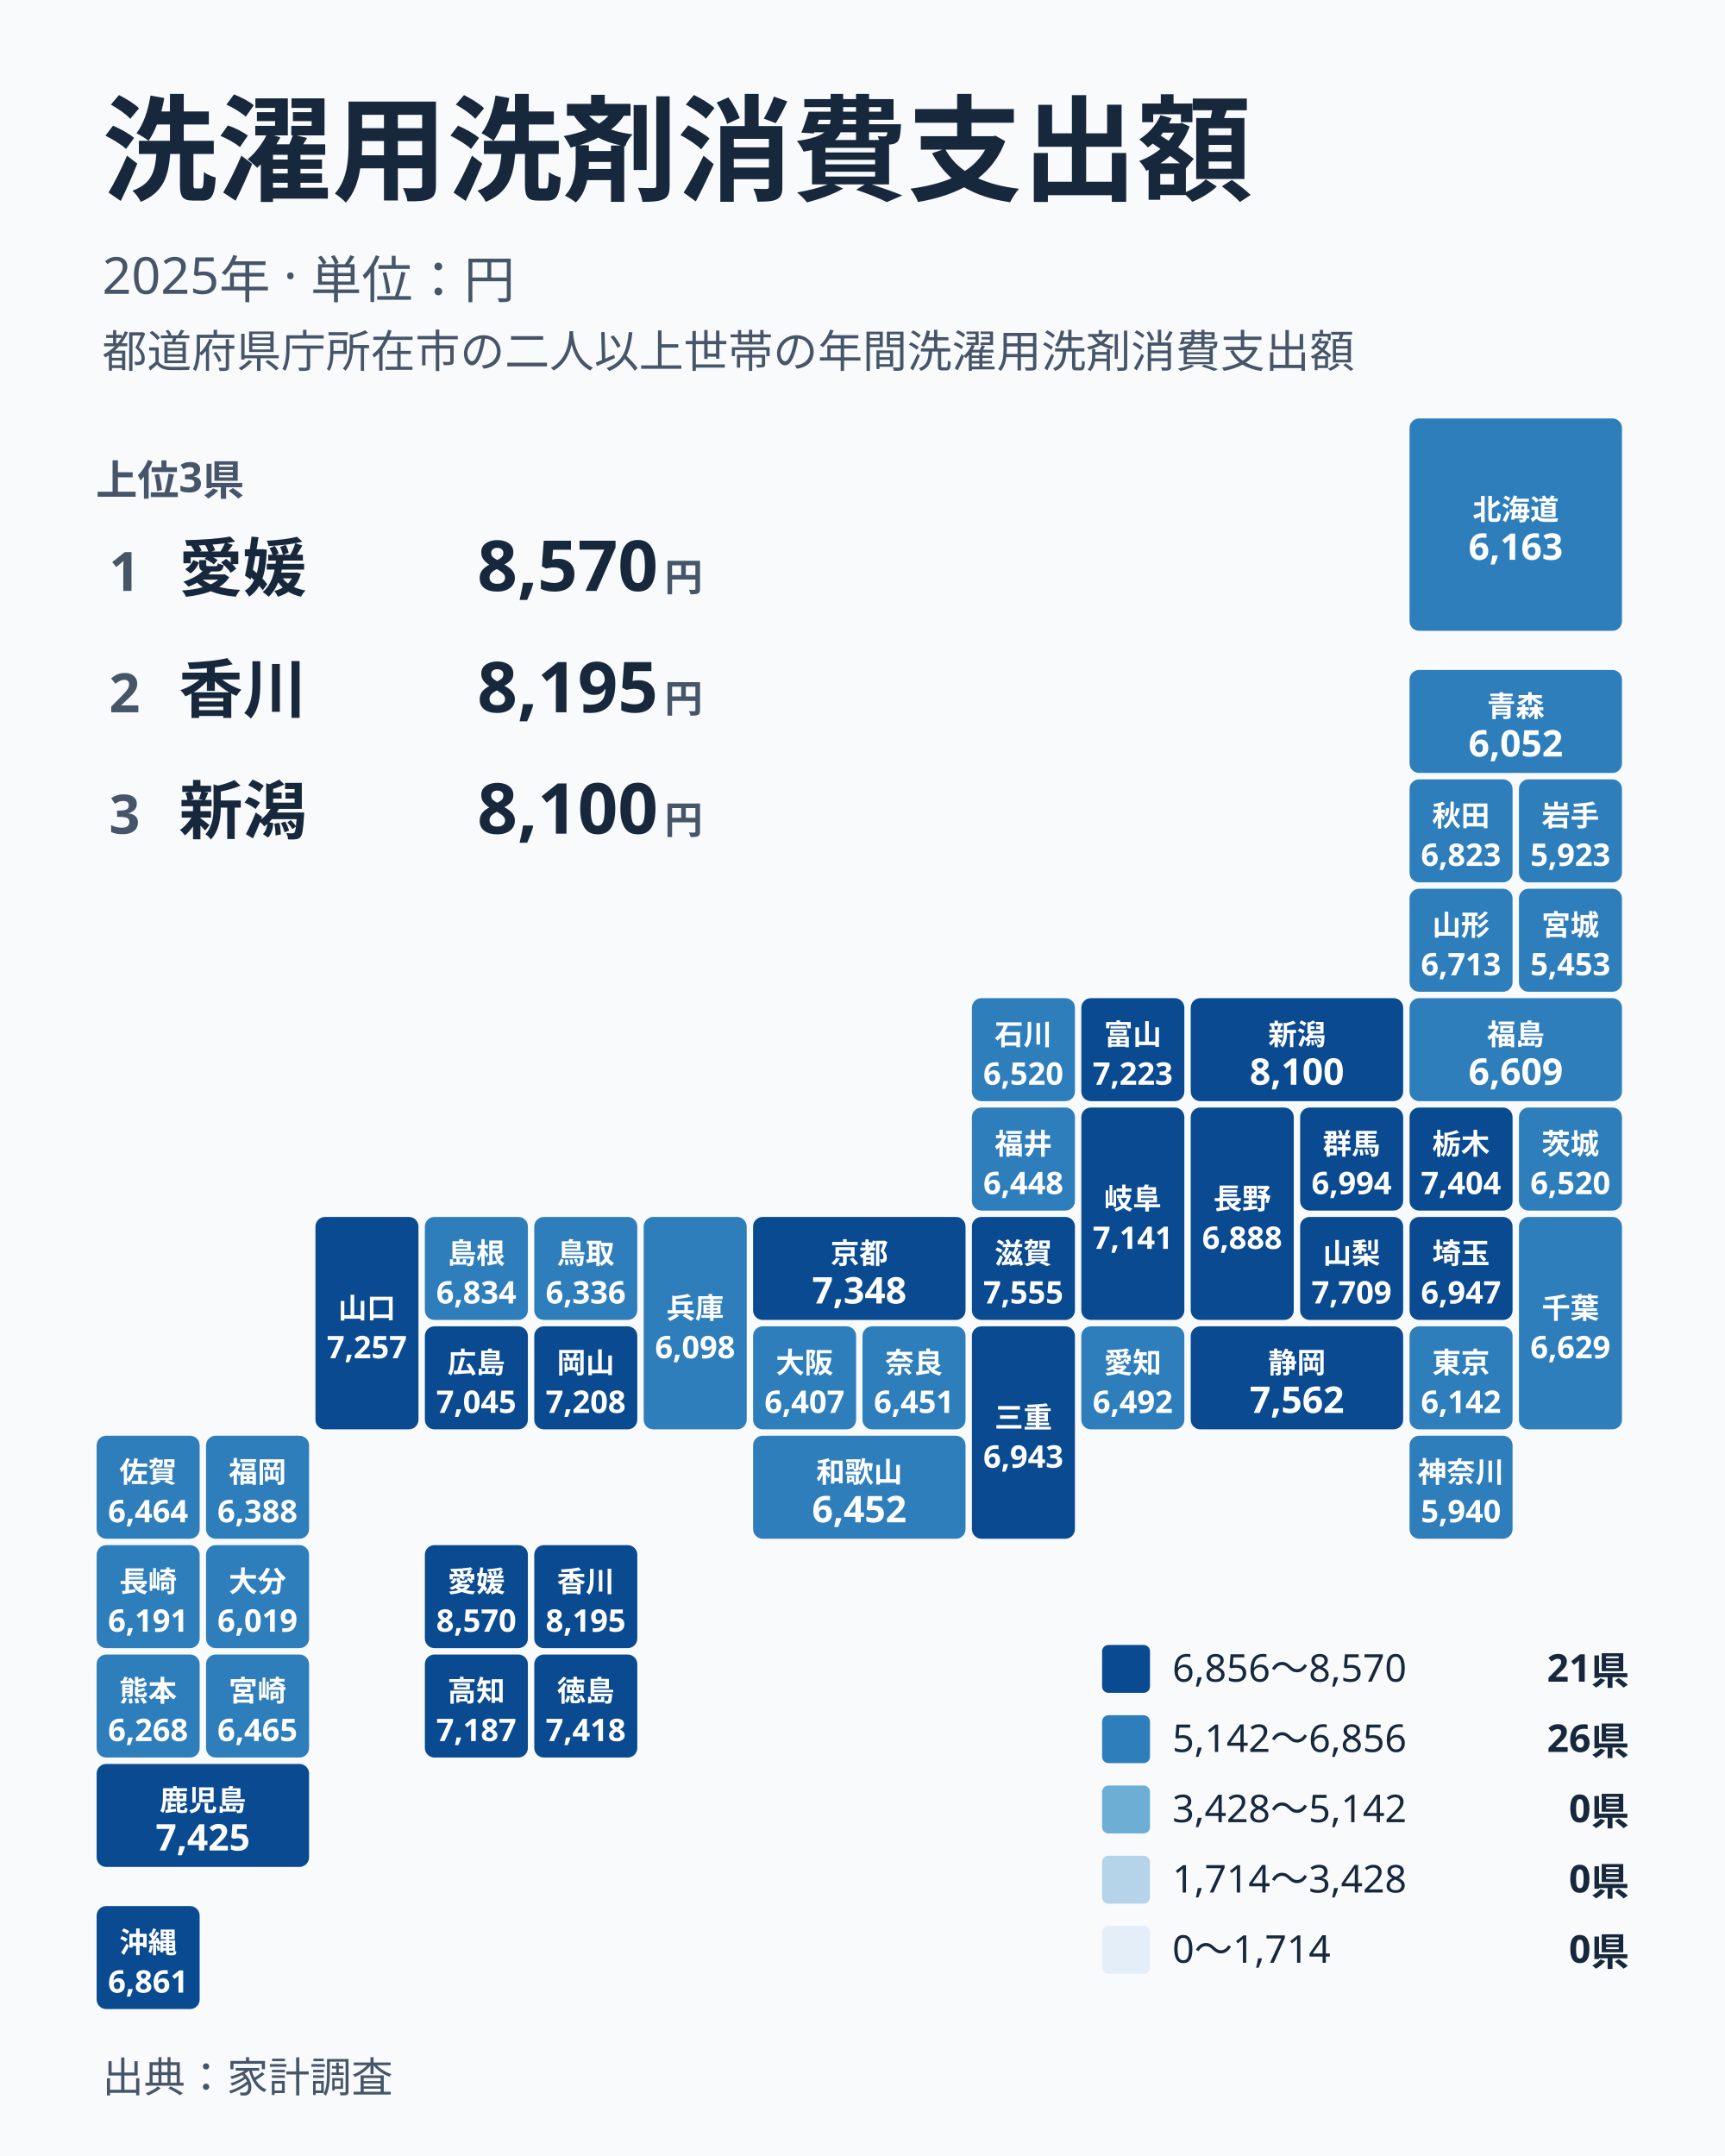
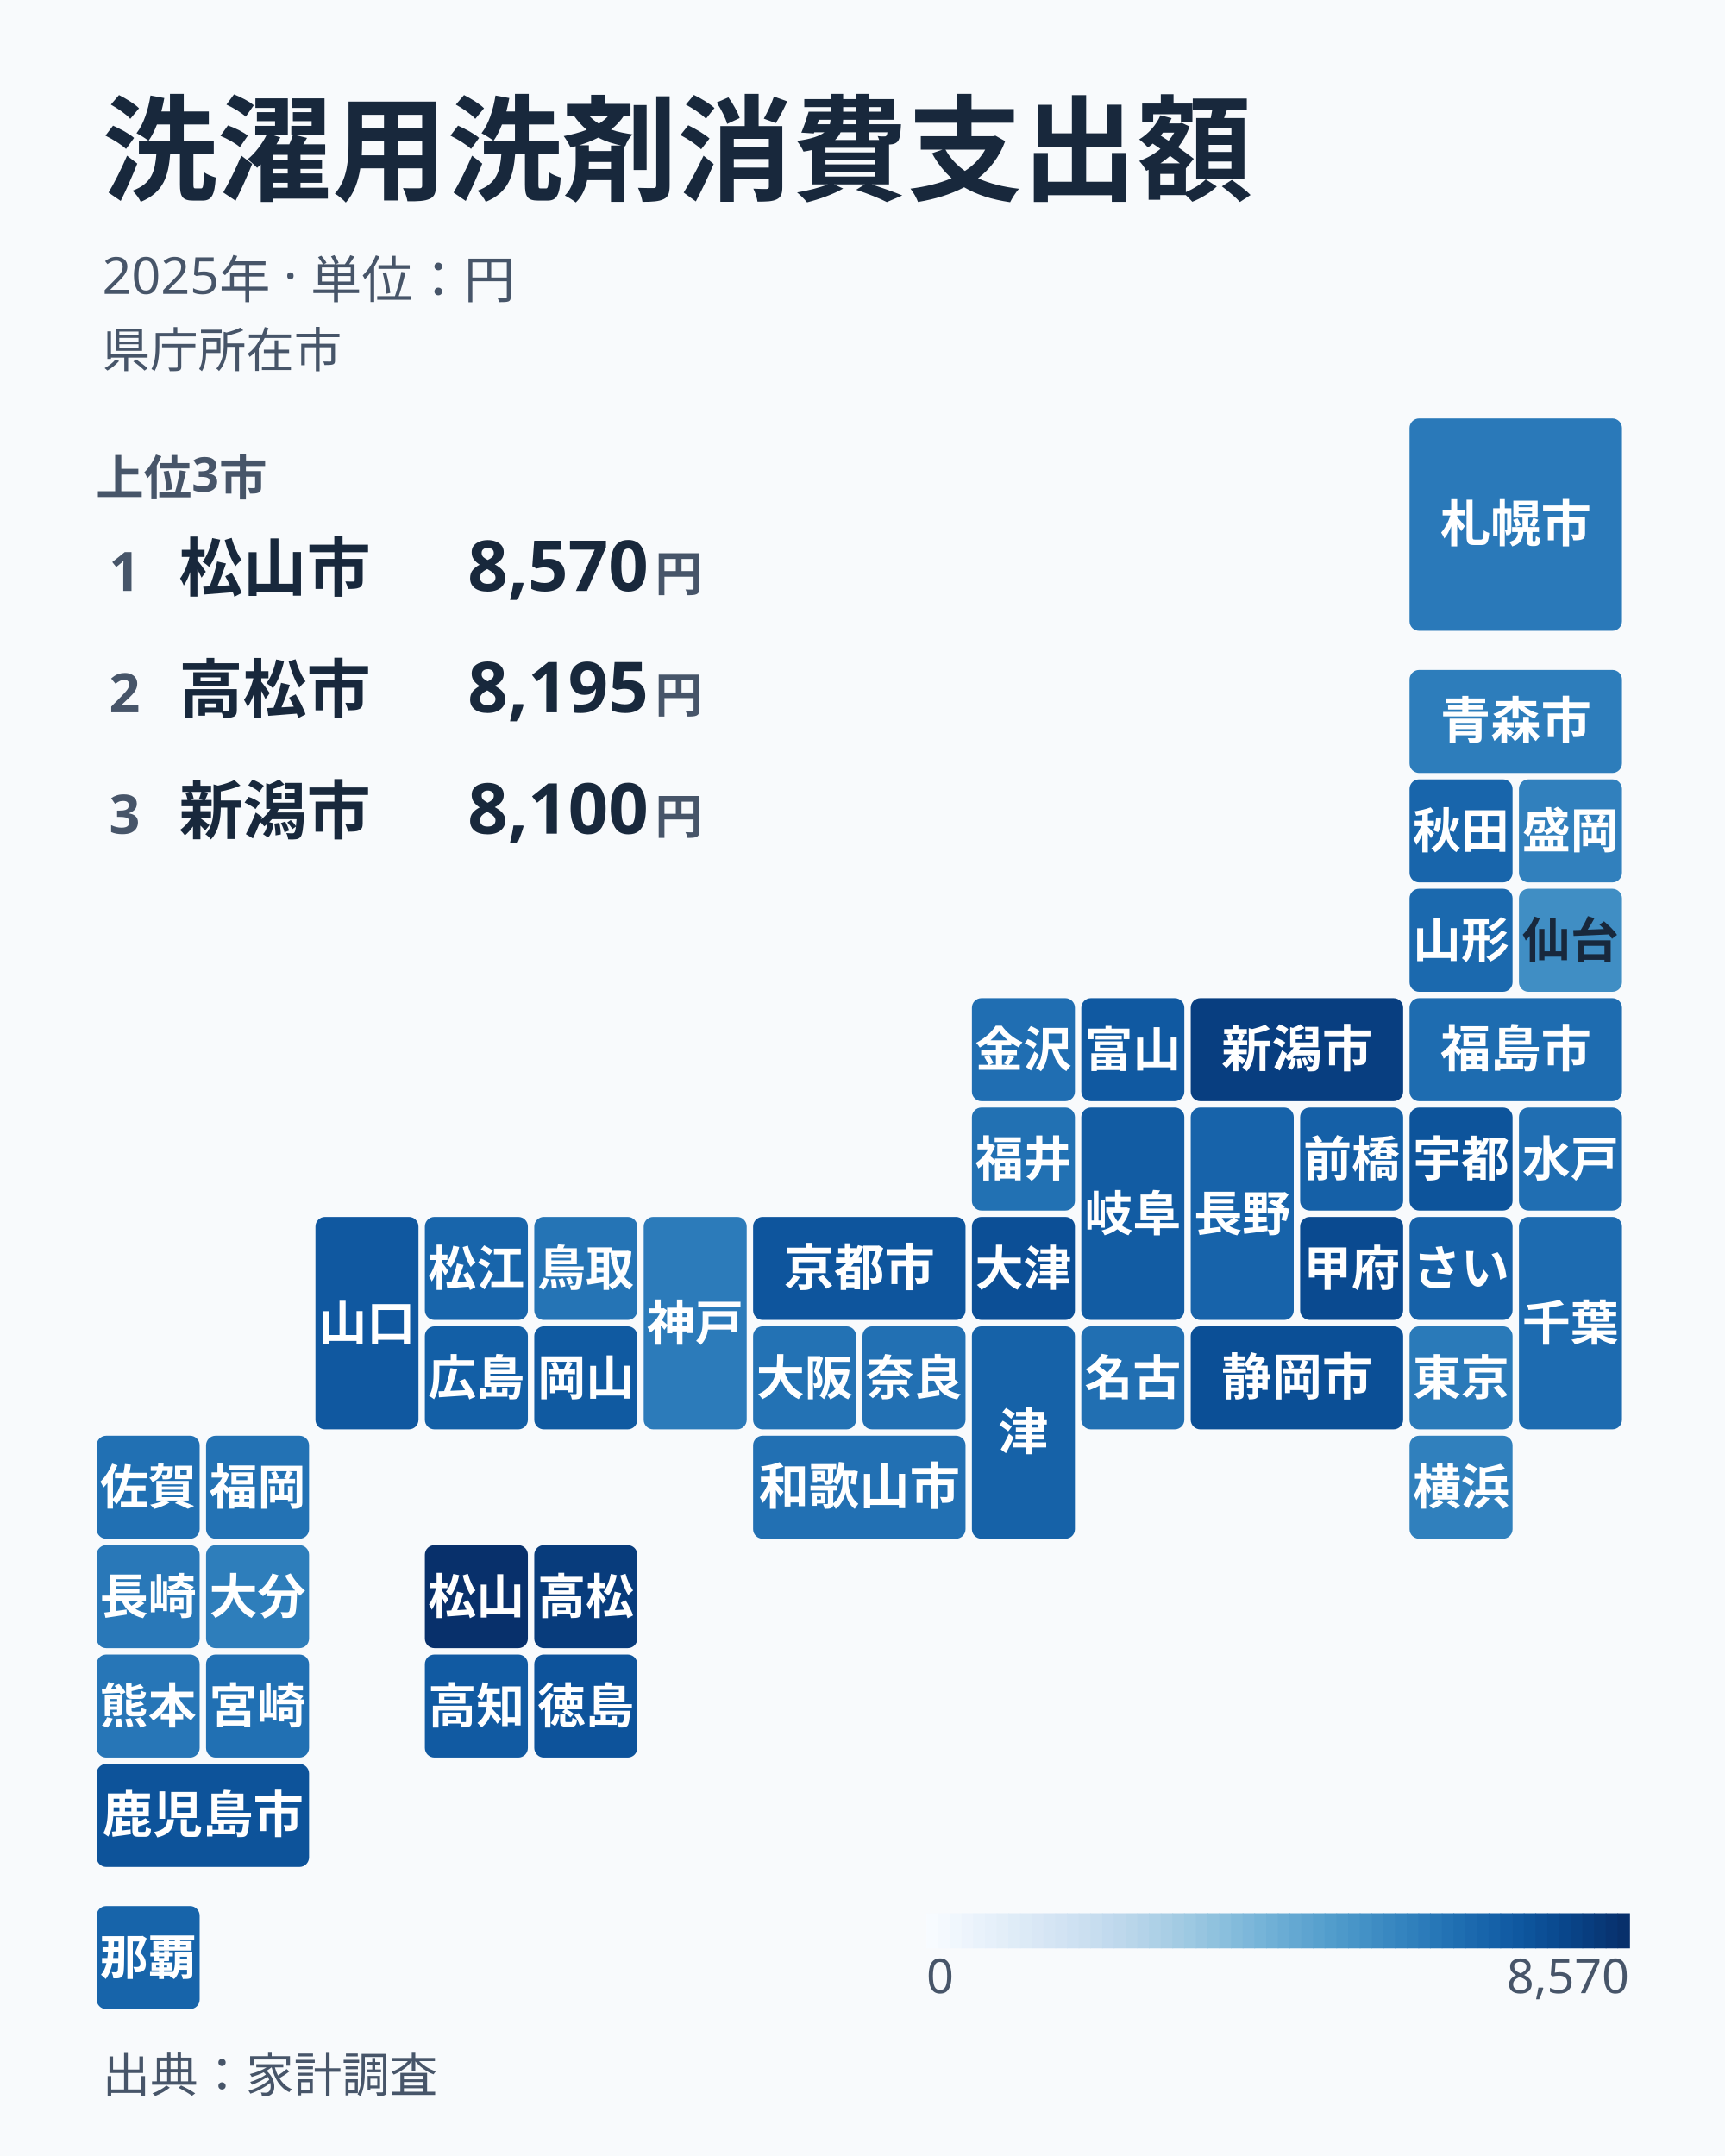
<svg xmlns="http://www.w3.org/2000/svg" width="1080" height="1350" viewBox="0 0 1080 1350" data-image-template="tile-map" data-theme="light">
  <rect width="1080" height="1350" fill="#F8FAFC" />
  <g font-family="'Noto Sans JP','Hiragino Kaku Gothic ProN','Yu Gothic',Meiryo,sans-serif">
    <text x="64.0" y="120.0" font-size="72.0" font-weight="700" fill="#18283C">洗濯用洗剤消費支出額</text>
    <text x="64.0" y="184.0" font-size="32.0" font-weight="400" fill="#475569">2025年 · 単位：円</text>
-     <text x="64.0" y="230.0" font-size="28.0" font-weight="400" fill="#475569">都道府県庁所在市の二人以上世帯の年間洗濯用洗剤消費支出額</text>
-     <text x="60.0" y="310.0" font-size="26.0" font-weight="700" fill="#475569">上位3県</text>
+     <text x="64.0" y="230.0" font-size="30.0" font-weight="400" fill="#475569">県庁所在市</text>
+     <text x="60.0" y="310.0" font-size="30.0" font-weight="700" fill="#475569">上位3市</text>
    <g data-top="1">
      <text x="78.0" y="370.0" font-size="34.0" font-weight="700" fill="#475569" text-anchor="middle">1</text>
-       <text x="112.0" y="370.0" font-size="40.0" font-weight="700" fill="#18283C">愛媛</text>
-       <text x="412.0" y="370.0" font-size="44.0" font-weight="800" fill="#18283C" text-anchor="end">8,570</text>
-       <text x="440.0" y="370.0" font-size="24.0" font-weight="700" fill="#475569" text-anchor="end">円</text>
+       <text x="112.0" y="370.0" font-size="40.0" font-weight="700" fill="#18283C">松山市</text>
+       <text x="406.0" y="370.0" font-size="44.0" font-weight="800" fill="#18283C" text-anchor="end">8,570</text>
+       <text x="440.0" y="370.0" font-size="30.0" font-weight="700" fill="#475569" text-anchor="end">円</text>
    </g>
    <g data-top="2">
      <text x="78.0" y="446.0" font-size="34.0" font-weight="700" fill="#475569" text-anchor="middle">2</text>
-       <text x="112.0" y="446.0" font-size="40.0" font-weight="700" fill="#18283C">香川</text>
-       <text x="412.0" y="446.0" font-size="44.0" font-weight="800" fill="#18283C" text-anchor="end">8,195</text>
-       <text x="440.0" y="446.0" font-size="24.0" font-weight="700" fill="#475569" text-anchor="end">円</text>
+       <text x="112.0" y="446.0" font-size="40.0" font-weight="700" fill="#18283C">高松市</text>
+       <text x="406.0" y="446.0" font-size="44.0" font-weight="800" fill="#18283C" text-anchor="end">8,195</text>
+       <text x="440.0" y="446.0" font-size="30.0" font-weight="700" fill="#475569" text-anchor="end">円</text>
    </g>
    <g data-top="3">
      <text x="78.0" y="522.0" font-size="34.0" font-weight="700" fill="#475569" text-anchor="middle">3</text>
-       <text x="112.0" y="522.0" font-size="40.0" font-weight="700" fill="#18283C">新潟</text>
-       <text x="412.0" y="522.0" font-size="44.0" font-weight="800" fill="#18283C" text-anchor="end">8,100</text>
-       <text x="440.0" y="522.0" font-size="24.0" font-weight="700" fill="#475569" text-anchor="end">円</text>
+       <text x="112.0" y="522.0" font-size="40.0" font-weight="700" fill="#18283C">新潟市</text>
+       <text x="406.0" y="522.0" font-size="44.0" font-weight="800" fill="#18283C" text-anchor="end">8,100</text>
+       <text x="440.0" y="522.0" font-size="30.0" font-weight="700" fill="#475569" text-anchor="end">円</text>
    </g>
    <g transform="translate(60,262)">
      <g transform="translate(822.5,0.0)" data-area="01000" data-value="6163">
-         <rect width="133.0" height="133.0" rx="6" fill="rgb(47, 126, 188)" />
-         <text x="66.5" y="63.5" font-size="18.0" font-weight="700" fill="#FFFFFF" text-anchor="middle">北海道</text>
-         <text x="66.5" y="88.5" font-size="23.0" font-weight="800" fill="#FFFFFF" text-anchor="middle">6,163</text>
+         <rect width="133.0" height="133.0" rx="6" fill="rgb(42, 121, 185)" />
+         <text x="66.5" y="77.3" font-size="31.5" font-weight="700" fill="#FFFFFF" text-anchor="middle">札幌市</text>
      </g>
      <g transform="translate(822.5,157.5)" data-area="02000" data-value="6052">
-         <rect width="133.0" height="64.5" rx="6" fill="rgb(47, 126, 188)" />
-         <text x="66.5" y="29.2" font-size="18.0" font-weight="700" fill="#FFFFFF" text-anchor="middle">青森</text>
-         <text x="66.5" y="54.2" font-size="23.0" font-weight="800" fill="#FFFFFF" text-anchor="middle">6,052</text>
+         <rect width="133.0" height="64.5" rx="6" fill="rgb(45, 125, 187)" />
+         <text x="66.5" y="43.0" font-size="31.5" font-weight="700" fill="#FFFFFF" text-anchor="middle">青森市</text>
      </g>
      <g transform="translate(891.0,226.0)" data-area="03000" data-value="5923">
-         <rect width="64.5" height="64.5" rx="6" fill="rgb(47, 126, 188)" />
-         <text x="32.2" y="29.2" font-size="18.0" font-weight="700" fill="#FFFFFF" text-anchor="middle">岩手</text>
-         <text x="32.2" y="54.2" font-size="19.5" font-weight="800" fill="#FFFFFF" text-anchor="middle">5,923</text>
+         <rect width="64.5" height="64.5" rx="6" fill="rgb(49, 128, 189)" />
+         <text x="32.2" y="43.0" font-size="30.2" font-weight="700" fill="#FFFFFF" text-anchor="middle">盛岡</text>
      </g>
      <g transform="translate(822.5,226.0)" data-area="05000" data-value="6823">
-         <rect width="64.5" height="64.5" rx="6" fill="rgb(47, 126, 188)" />
-         <text x="32.2" y="29.2" font-size="18.0" font-weight="700" fill="#FFFFFF" text-anchor="middle">秋田</text>
-         <text x="32.2" y="54.2" font-size="19.5" font-weight="800" fill="#FFFFFF" text-anchor="middle">6,823</text>
+         <rect width="64.5" height="64.5" rx="6" fill="rgb(24, 101, 171)" />
+         <text x="32.2" y="43.0" font-size="30.2" font-weight="700" fill="#FFFFFF" text-anchor="middle">秋田</text>
      </g>
      <g transform="translate(891.0,294.5)" data-area="04000" data-value="5453">
-         <rect width="64.5" height="64.5" rx="6" fill="rgb(47, 126, 188)" />
-         <text x="32.2" y="29.2" font-size="18.0" font-weight="700" fill="#FFFFFF" text-anchor="middle">宮城</text>
-         <text x="32.2" y="54.2" font-size="19.5" font-weight="800" fill="#FFFFFF" text-anchor="middle">5,453</text>
+         <rect width="64.5" height="64.5" rx="6" fill="rgb(64, 142, 196)" />
+         <text x="32.2" y="43.0" font-size="30.2" font-weight="700" fill="#18283C" text-anchor="middle">仙台</text>
      </g>
      <g transform="translate(822.5,294.5)" data-area="06000" data-value="6713">
-         <rect width="64.5" height="64.5" rx="6" fill="rgb(47, 126, 188)" />
-         <text x="32.2" y="29.2" font-size="18.0" font-weight="700" fill="#FFFFFF" text-anchor="middle">山形</text>
-         <text x="32.2" y="54.2" font-size="19.5" font-weight="800" fill="#FFFFFF" text-anchor="middle">6,713</text>
+         <rect width="64.5" height="64.5" rx="6" fill="rgb(27, 105, 174)" />
+         <text x="32.2" y="43.0" font-size="30.2" font-weight="700" fill="#FFFFFF" text-anchor="middle">山形</text>
      </g>
      <g transform="translate(822.5,363.0)" data-area="07000" data-value="6609">
-         <rect width="133.0" height="64.5" rx="6" fill="rgb(47, 126, 188)" />
-         <text x="66.5" y="29.2" font-size="18.0" font-weight="700" fill="#FFFFFF" text-anchor="middle">福島</text>
-         <text x="66.5" y="54.2" font-size="23.0" font-weight="800" fill="#FFFFFF" text-anchor="middle">6,609</text>
+         <rect width="133.0" height="64.5" rx="6" fill="rgb(30, 108, 176)" />
+         <text x="66.5" y="43.0" font-size="31.5" font-weight="700" fill="#FFFFFF" text-anchor="middle">福島市</text>
      </g>
      <g transform="translate(685.5,363.0)" data-area="15000" data-value="8100">
-         <rect width="133.0" height="64.5" rx="6" fill="rgb(10, 74, 144)" />
-         <text x="66.5" y="29.2" font-size="18.0" font-weight="700" fill="#FFFFFF" text-anchor="middle">新潟</text>
-         <text x="66.5" y="54.2" font-size="23.0" font-weight="800" fill="#FFFFFF" text-anchor="middle">8,100</text>
+         <rect width="133.0" height="64.5" rx="6" fill="rgb(8, 62, 128)" />
+         <text x="66.5" y="43.0" font-size="31.5" font-weight="700" fill="#FFFFFF" text-anchor="middle">新潟市</text>
      </g>
      <g transform="translate(617.0,363.0)" data-area="16000" data-value="7223">
-         <rect width="64.5" height="64.5" rx="6" fill="rgb(10, 74, 144)" />
-         <text x="32.2" y="29.2" font-size="18.0" font-weight="700" fill="#FFFFFF" text-anchor="middle">富山</text>
-         <text x="32.2" y="54.2" font-size="19.5" font-weight="800" fill="#FFFFFF" text-anchor="middle">7,223</text>
+         <rect width="64.5" height="64.5" rx="6" fill="rgb(16, 89, 161)" />
+         <text x="32.2" y="43.0" font-size="30.2" font-weight="700" fill="#FFFFFF" text-anchor="middle">富山</text>
      </g>
      <g transform="translate(548.5,363.0)" data-area="17000" data-value="6520">
-         <rect width="64.5" height="64.5" rx="6" fill="rgb(47, 126, 188)" />
-         <text x="32.2" y="29.2" font-size="18.0" font-weight="700" fill="#FFFFFF" text-anchor="middle">石川</text>
-         <text x="32.2" y="54.2" font-size="19.5" font-weight="800" fill="#FFFFFF" text-anchor="middle">6,520</text>
+         <rect width="64.5" height="64.5" rx="6" fill="rgb(32, 110, 178)" />
+         <text x="32.2" y="43.0" font-size="30.2" font-weight="700" fill="#FFFFFF" text-anchor="middle">金沢</text>
      </g>
      <g transform="translate(548.5,431.5)" data-area="18000" data-value="6448">
-         <rect width="64.5" height="64.5" rx="6" fill="rgb(47, 126, 188)" />
-         <text x="32.2" y="29.2" font-size="18.0" font-weight="700" fill="#FFFFFF" text-anchor="middle">福井</text>
-         <text x="32.2" y="54.2" font-size="19.5" font-weight="800" fill="#FFFFFF" text-anchor="middle">6,448</text>
+         <rect width="64.5" height="64.5" rx="6" fill="rgb(34, 113, 179)" />
+         <text x="32.2" y="43.0" font-size="30.2" font-weight="700" fill="#FFFFFF" text-anchor="middle">福井</text>
      </g>
      <g transform="translate(617.0,431.5)" data-area="21000" data-value="7141">
-         <rect width="64.5" height="133.0" rx="6" fill="rgb(10, 74, 144)" />
-         <text x="32.2" y="63.5" font-size="18.0" font-weight="700" fill="#FFFFFF" text-anchor="middle">岐阜</text>
-         <text x="32.2" y="88.5" font-size="19.5" font-weight="800" fill="#FFFFFF" text-anchor="middle">7,141</text>
+         <rect width="64.5" height="133.0" rx="6" fill="rgb(18, 92, 163)" />
+         <text x="32.2" y="77.3" font-size="30.2" font-weight="700" fill="#FFFFFF" text-anchor="middle">岐阜</text>
      </g>
      <g transform="translate(685.5,431.5)" data-area="20000" data-value="6888">
-         <rect width="64.5" height="133.0" rx="6" fill="rgb(10, 74, 144)" />
-         <text x="32.2" y="63.5" font-size="18.0" font-weight="700" fill="#FFFFFF" text-anchor="middle">長野</text>
-         <text x="32.2" y="88.5" font-size="19.5" font-weight="800" fill="#FFFFFF" text-anchor="middle">6,888</text>
+         <rect width="64.5" height="133.0" rx="6" fill="rgb(23, 99, 170)" />
+         <text x="32.2" y="77.3" font-size="30.2" font-weight="700" fill="#FFFFFF" text-anchor="middle">長野</text>
      </g>
      <g transform="translate(754.0,431.5)" data-area="10000" data-value="6994">
-         <rect width="64.5" height="64.5" rx="6" fill="rgb(10, 74, 144)" />
-         <text x="32.2" y="29.2" font-size="18.0" font-weight="700" fill="#FFFFFF" text-anchor="middle">群馬</text>
-         <text x="32.2" y="54.2" font-size="19.5" font-weight="800" fill="#FFFFFF" text-anchor="middle">6,994</text>
+         <rect width="64.5" height="64.5" rx="6" fill="rgb(21, 96, 167)" />
+         <text x="32.2" y="43.0" font-size="30.2" font-weight="700" fill="#FFFFFF" text-anchor="middle">前橋</text>
      </g>
      <g transform="translate(822.5,431.5)" data-area="09000" data-value="7404">
-         <rect width="64.5" height="64.5" rx="6" fill="rgb(10, 74, 144)" />
-         <text x="32.2" y="29.2" font-size="18.0" font-weight="700" fill="#FFFFFF" text-anchor="middle">栃木</text>
-         <text x="32.2" y="54.2" font-size="19.5" font-weight="800" fill="#FFFFFF" text-anchor="middle">7,404</text>
+         <rect width="64.5" height="64.5" rx="6" fill="rgb(13, 84, 155)" />
+         <text x="32.2" y="43.0" font-size="30.2" font-weight="700" fill="#FFFFFF" text-anchor="middle">宇都</text>
      </g>
      <g transform="translate(891.0,431.5)" data-area="08000" data-value="6520">
-         <rect width="64.5" height="64.5" rx="6" fill="rgb(47, 126, 188)" />
-         <text x="32.2" y="29.2" font-size="18.0" font-weight="700" fill="#FFFFFF" text-anchor="middle">茨城</text>
-         <text x="32.2" y="54.2" font-size="19.5" font-weight="800" fill="#FFFFFF" text-anchor="middle">6,520</text>
+         <rect width="64.5" height="64.5" rx="6" fill="rgb(32, 110, 178)" />
+         <text x="32.2" y="43.0" font-size="30.2" font-weight="700" fill="#FFFFFF" text-anchor="middle">水戸</text>
      </g>
      <g transform="translate(754.0,500.0)" data-area="19000" data-value="7709">
        <rect width="64.5" height="64.5" rx="6" fill="rgb(10, 74, 144)" />
-         <text x="32.2" y="29.2" font-size="18.0" font-weight="700" fill="#FFFFFF" text-anchor="middle">山梨</text>
-         <text x="32.2" y="54.2" font-size="19.5" font-weight="800" fill="#FFFFFF" text-anchor="middle">7,709</text>
+         <text x="32.2" y="43.0" font-size="30.2" font-weight="700" fill="#FFFFFF" text-anchor="middle">甲府</text>
      </g>
      <g transform="translate(822.5,500.0)" data-area="11000" data-value="6947">
-         <rect width="64.5" height="64.5" rx="6" fill="rgb(10, 74, 144)" />
-         <text x="32.2" y="29.2" font-size="18.0" font-weight="700" fill="#FFFFFF" text-anchor="middle">埼玉</text>
-         <text x="32.2" y="54.2" font-size="19.5" font-weight="800" fill="#FFFFFF" text-anchor="middle">6,947</text>
+         <rect width="64.5" height="64.5" rx="6" fill="rgb(22, 97, 168)" />
+         <text x="32.2" y="43.0" font-size="30.2" font-weight="700" fill="#FFFFFF" text-anchor="middle">さい</text>
      </g>
      <g transform="translate(891.0,500.0)" data-area="12000" data-value="6629">
-         <rect width="64.5" height="133.0" rx="6" fill="rgb(47, 126, 188)" />
-         <text x="32.2" y="63.5" font-size="18.0" font-weight="700" fill="#FFFFFF" text-anchor="middle">千葉</text>
-         <text x="32.2" y="88.5" font-size="19.5" font-weight="800" fill="#FFFFFF" text-anchor="middle">6,629</text>
+         <rect width="64.5" height="133.0" rx="6" fill="rgb(29, 107, 176)" />
+         <text x="32.2" y="77.3" font-size="30.2" font-weight="700" fill="#FFFFFF" text-anchor="middle">千葉</text>
      </g>
      <g transform="translate(822.5,568.5)" data-area="13000" data-value="6142">
-         <rect width="64.5" height="64.5" rx="6" fill="rgb(47, 126, 188)" />
-         <text x="32.2" y="29.2" font-size="18.0" font-weight="700" fill="#FFFFFF" text-anchor="middle">東京</text>
-         <text x="32.2" y="54.2" font-size="19.5" font-weight="800" fill="#FFFFFF" text-anchor="middle">6,142</text>
+         <rect width="64.5" height="64.5" rx="6" fill="rgb(42, 122, 185)" />
+         <text x="32.2" y="43.0" font-size="30.2" font-weight="700" fill="#FFFFFF" text-anchor="middle">東京</text>
      </g>
      <g transform="translate(822.5,637.0)" data-area="14000" data-value="5940">
-         <rect width="64.5" height="64.5" rx="6" fill="rgb(47, 126, 188)" />
-         <text x="32.2" y="29.2" font-size="18.0" font-weight="700" fill="#FFFFFF" text-anchor="middle">神奈川</text>
-         <text x="32.2" y="54.2" font-size="19.5" font-weight="800" fill="#FFFFFF" text-anchor="middle">5,940</text>
+         <rect width="64.5" height="64.5" rx="6" fill="rgb(48, 128, 189)" />
+         <text x="32.2" y="43.0" font-size="30.2" font-weight="700" fill="#FFFFFF" text-anchor="middle">横浜</text>
      </g>
      <g transform="translate(685.5,568.5)" data-area="22000" data-value="7562">
-         <rect width="133.0" height="64.5" rx="6" fill="rgb(10, 74, 144)" />
-         <text x="66.5" y="29.2" font-size="18.0" font-weight="700" fill="#FFFFFF" text-anchor="middle">静岡</text>
-         <text x="66.5" y="54.2" font-size="23.0" font-weight="800" fill="#FFFFFF" text-anchor="middle">7,562</text>
+         <rect width="133.0" height="64.5" rx="6" fill="rgb(11, 79, 150)" />
+         <text x="66.5" y="43.0" font-size="31.5" font-weight="700" fill="#FFFFFF" text-anchor="middle">静岡市</text>
      </g>
      <g transform="translate(617.0,568.5)" data-area="23000" data-value="6492">
-         <rect width="64.5" height="64.5" rx="6" fill="rgb(47, 126, 188)" />
-         <text x="32.2" y="29.2" font-size="18.0" font-weight="700" fill="#FFFFFF" text-anchor="middle">愛知</text>
-         <text x="32.2" y="54.2" font-size="19.5" font-weight="800" fill="#FFFFFF" text-anchor="middle">6,492</text>
+         <rect width="64.5" height="64.5" rx="6" fill="rgb(33, 111, 178)" />
+         <text x="32.2" y="43.0" font-size="30.2" font-weight="700" fill="#FFFFFF" text-anchor="middle">名古</text>
      </g>
      <g transform="translate(548.5,500.0)" data-area="25000" data-value="7555">
-         <rect width="64.5" height="64.5" rx="6" fill="rgb(10, 74, 144)" />
-         <text x="32.2" y="29.2" font-size="18.0" font-weight="700" fill="#FFFFFF" text-anchor="middle">滋賀</text>
-         <text x="32.2" y="54.2" font-size="19.5" font-weight="800" fill="#FFFFFF" text-anchor="middle">7,555</text>
+         <rect width="64.5" height="64.5" rx="6" fill="rgb(12, 79, 150)" />
+         <text x="32.2" y="43.0" font-size="30.2" font-weight="700" fill="#FFFFFF" text-anchor="middle">大津</text>
      </g>
      <g transform="translate(548.5,568.5)" data-area="24000" data-value="6943">
-         <rect width="64.5" height="133.0" rx="6" fill="rgb(10, 74, 144)" />
-         <text x="32.2" y="63.5" font-size="18.0" font-weight="700" fill="#FFFFFF" text-anchor="middle">三重</text>
-         <text x="32.2" y="88.5" font-size="19.5" font-weight="800" fill="#FFFFFF" text-anchor="middle">6,943</text>
+         <rect width="64.5" height="133.0" rx="6" fill="rgb(22, 98, 168)" />
+         <text x="32.2" y="77.3" font-size="31.5" font-weight="700" fill="#FFFFFF" text-anchor="middle">津</text>
      </g>
      <g transform="translate(411.5,500.0)" data-area="26000" data-value="7348">
-         <rect width="133.0" height="64.5" rx="6" fill="rgb(10, 74, 144)" />
-         <text x="66.5" y="29.2" font-size="18.0" font-weight="700" fill="#FFFFFF" text-anchor="middle">京都</text>
-         <text x="66.5" y="54.2" font-size="23.0" font-weight="800" fill="#FFFFFF" text-anchor="middle">7,348</text>
+         <rect width="133.0" height="64.5" rx="6" fill="rgb(14, 85, 157)" />
+         <text x="66.5" y="43.0" font-size="31.5" font-weight="700" fill="#FFFFFF" text-anchor="middle">京都市</text>
      </g>
      <g transform="translate(343.0,500.0)" data-area="28000" data-value="6098">
-         <rect width="64.5" height="133.0" rx="6" fill="rgb(47, 126, 188)" />
-         <text x="32.2" y="63.5" font-size="18.0" font-weight="700" fill="#FFFFFF" text-anchor="middle">兵庫</text>
-         <text x="32.2" y="88.5" font-size="19.5" font-weight="800" fill="#FFFFFF" text-anchor="middle">6,098</text>
+         <rect width="64.5" height="133.0" rx="6" fill="rgb(44, 123, 186)" />
+         <text x="32.2" y="77.3" font-size="30.2" font-weight="700" fill="#FFFFFF" text-anchor="middle">神戸</text>
      </g>
      <g transform="translate(411.5,568.5)" data-area="27000" data-value="6407">
-         <rect width="64.5" height="64.5" rx="6" fill="rgb(47, 126, 188)" />
-         <text x="32.2" y="29.2" font-size="18.0" font-weight="700" fill="#FFFFFF" text-anchor="middle">大阪</text>
-         <text x="32.2" y="54.2" font-size="19.5" font-weight="800" fill="#FFFFFF" text-anchor="middle">6,407</text>
+         <rect width="64.5" height="64.5" rx="6" fill="rgb(35, 114, 180)" />
+         <text x="32.2" y="43.0" font-size="30.2" font-weight="700" fill="#FFFFFF" text-anchor="middle">大阪</text>
      </g>
      <g transform="translate(480.0,568.5)" data-area="29000" data-value="6451">
-         <rect width="64.5" height="64.5" rx="6" fill="rgb(47, 126, 188)" />
-         <text x="32.2" y="29.2" font-size="18.0" font-weight="700" fill="#FFFFFF" text-anchor="middle">奈良</text>
-         <text x="32.2" y="54.2" font-size="19.5" font-weight="800" fill="#FFFFFF" text-anchor="middle">6,451</text>
+         <rect width="64.5" height="64.5" rx="6" fill="rgb(34, 112, 179)" />
+         <text x="32.2" y="43.0" font-size="30.2" font-weight="700" fill="#FFFFFF" text-anchor="middle">奈良</text>
      </g>
      <g transform="translate(411.5,637.0)" data-area="30000" data-value="6452">
-         <rect width="133.0" height="64.5" rx="6" fill="rgb(47, 126, 188)" />
-         <text x="66.5" y="29.2" font-size="18.0" font-weight="700" fill="#FFFFFF" text-anchor="middle">和歌山</text>
-         <text x="66.5" y="54.2" font-size="23.0" font-weight="800" fill="#FFFFFF" text-anchor="middle">6,452</text>
+         <rect width="133.0" height="64.5" rx="6" fill="rgb(34, 112, 179)" />
+         <text x="66.5" y="43.0" font-size="31.5" font-weight="700" fill="#FFFFFF" text-anchor="middle">和歌山市</text>
      </g>
      <g transform="translate(274.5,500.0)" data-area="31000" data-value="6336">
-         <rect width="64.5" height="64.5" rx="6" fill="rgb(47, 126, 188)" />
-         <text x="32.2" y="29.2" font-size="18.0" font-weight="700" fill="#FFFFFF" text-anchor="middle">鳥取</text>
-         <text x="32.2" y="54.2" font-size="19.5" font-weight="800" fill="#FFFFFF" text-anchor="middle">6,336</text>
+         <rect width="64.5" height="64.5" rx="6" fill="rgb(37, 116, 181)" />
+         <text x="32.2" y="43.0" font-size="30.2" font-weight="700" fill="#FFFFFF" text-anchor="middle">鳥取</text>
      </g>
      <g transform="translate(274.5,568.5)" data-area="33000" data-value="7208">
-         <rect width="64.5" height="64.5" rx="6" fill="rgb(10, 74, 144)" />
-         <text x="32.2" y="29.2" font-size="18.0" font-weight="700" fill="#FFFFFF" text-anchor="middle">岡山</text>
-         <text x="32.2" y="54.2" font-size="19.5" font-weight="800" fill="#FFFFFF" text-anchor="middle">7,208</text>
+         <rect width="64.5" height="64.5" rx="6" fill="rgb(16, 90, 161)" />
+         <text x="32.2" y="43.0" font-size="30.2" font-weight="700" fill="#FFFFFF" text-anchor="middle">岡山</text>
      </g>
      <g transform="translate(206.0,500.0)" data-area="32000" data-value="6834">
-         <rect width="64.5" height="64.5" rx="6" fill="rgb(47, 126, 188)" />
-         <text x="32.2" y="29.2" font-size="18.0" font-weight="700" fill="#FFFFFF" text-anchor="middle">島根</text>
-         <text x="32.2" y="54.2" font-size="19.5" font-weight="800" fill="#FFFFFF" text-anchor="middle">6,834</text>
+         <rect width="64.5" height="64.5" rx="6" fill="rgb(24, 101, 171)" />
+         <text x="32.2" y="43.0" font-size="30.2" font-weight="700" fill="#FFFFFF" text-anchor="middle">松江</text>
      </g>
      <g transform="translate(206.0,568.5)" data-area="34000" data-value="7045">
-         <rect width="64.5" height="64.5" rx="6" fill="rgb(10, 74, 144)" />
-         <text x="32.2" y="29.2" font-size="18.0" font-weight="700" fill="#FFFFFF" text-anchor="middle">広島</text>
-         <text x="32.2" y="54.2" font-size="19.5" font-weight="800" fill="#FFFFFF" text-anchor="middle">7,045</text>
+         <rect width="64.5" height="64.5" rx="6" fill="rgb(19, 95, 166)" />
+         <text x="32.2" y="43.0" font-size="30.2" font-weight="700" fill="#FFFFFF" text-anchor="middle">広島</text>
      </g>
      <g transform="translate(137.5,500.0)" data-area="35000" data-value="7257">
-         <rect width="64.5" height="133.0" rx="6" fill="rgb(10, 74, 144)" />
-         <text x="32.2" y="63.5" font-size="18.0" font-weight="700" fill="#FFFFFF" text-anchor="middle">山口</text>
-         <text x="32.2" y="88.5" font-size="19.5" font-weight="800" fill="#FFFFFF" text-anchor="middle">7,257</text>
+         <rect width="64.5" height="133.0" rx="6" fill="rgb(16, 88, 160)" />
+         <text x="32.2" y="77.3" font-size="30.2" font-weight="700" fill="#FFFFFF" text-anchor="middle">山口</text>
      </g>
      <g transform="translate(206.0,705.5)" data-area="38000" data-value="8570">
-         <rect width="64.5" height="64.5" rx="6" fill="rgb(10, 74, 144)" />
-         <text x="32.2" y="29.2" font-size="18.0" font-weight="700" fill="#FFFFFF" text-anchor="middle">愛媛</text>
-         <text x="32.2" y="54.2" font-size="19.5" font-weight="800" fill="#FFFFFF" text-anchor="middle">8,570</text>
+         <rect width="64.5" height="64.5" rx="6" fill="rgb(8, 48, 107)" />
+         <text x="32.2" y="43.0" font-size="30.2" font-weight="700" fill="#FFFFFF" text-anchor="middle">松山</text>
      </g>
      <g transform="translate(274.5,705.5)" data-area="37000" data-value="8195">
-         <rect width="64.5" height="64.5" rx="6" fill="rgb(10, 74, 144)" />
-         <text x="32.2" y="29.2" font-size="18.0" font-weight="700" fill="#FFFFFF" text-anchor="middle">香川</text>
-         <text x="32.2" y="54.2" font-size="19.5" font-weight="800" fill="#FFFFFF" text-anchor="middle">8,195</text>
+         <rect width="64.5" height="64.5" rx="6" fill="rgb(8, 60, 124)" />
+         <text x="32.2" y="43.0" font-size="30.2" font-weight="700" fill="#FFFFFF" text-anchor="middle">高松</text>
      </g>
      <g transform="translate(206.0,774.0)" data-area="39000" data-value="7187">
-         <rect width="64.5" height="64.5" rx="6" fill="rgb(10, 74, 144)" />
-         <text x="32.2" y="29.2" font-size="18.0" font-weight="700" fill="#FFFFFF" text-anchor="middle">高知</text>
-         <text x="32.2" y="54.2" font-size="19.5" font-weight="800" fill="#FFFFFF" text-anchor="middle">7,187</text>
+         <rect width="64.5" height="64.5" rx="6" fill="rgb(17, 90, 162)" />
+         <text x="32.2" y="43.0" font-size="30.2" font-weight="700" fill="#FFFFFF" text-anchor="middle">高知</text>
      </g>
      <g transform="translate(274.5,774.0)" data-area="36000" data-value="7418">
-         <rect width="64.5" height="64.5" rx="6" fill="rgb(10, 74, 144)" />
-         <text x="32.2" y="29.2" font-size="18.0" font-weight="700" fill="#FFFFFF" text-anchor="middle">徳島</text>
-         <text x="32.2" y="54.2" font-size="19.5" font-weight="800" fill="#FFFFFF" text-anchor="middle">7,418</text>
+         <rect width="64.5" height="64.5" rx="6" fill="rgb(13, 83, 155)" />
+         <text x="32.2" y="43.0" font-size="30.2" font-weight="700" fill="#FFFFFF" text-anchor="middle">徳島</text>
      </g>
      <g transform="translate(69.0,637.0)" data-area="40000" data-value="6388">
-         <rect width="64.5" height="64.5" rx="6" fill="rgb(47, 126, 188)" />
-         <text x="32.2" y="29.2" font-size="18.0" font-weight="700" fill="#FFFFFF" text-anchor="middle">福岡</text>
-         <text x="32.2" y="54.2" font-size="19.5" font-weight="800" fill="#FFFFFF" text-anchor="middle">6,388</text>
+         <rect width="64.5" height="64.5" rx="6" fill="rgb(35, 114, 180)" />
+         <text x="32.2" y="43.0" font-size="30.2" font-weight="700" fill="#FFFFFF" text-anchor="middle">福岡</text>
      </g>
      <g transform="translate(0.5,637.0)" data-area="41000" data-value="6464">
-         <rect width="64.5" height="64.5" rx="6" fill="rgb(47, 126, 188)" />
-         <text x="32.2" y="29.2" font-size="18.0" font-weight="700" fill="#FFFFFF" text-anchor="middle">佐賀</text>
-         <text x="32.2" y="54.2" font-size="19.5" font-weight="800" fill="#FFFFFF" text-anchor="middle">6,464</text>
+         <rect width="64.5" height="64.5" rx="6" fill="rgb(33, 112, 179)" />
+         <text x="32.2" y="43.0" font-size="30.2" font-weight="700" fill="#FFFFFF" text-anchor="middle">佐賀</text>
      </g>
      <g transform="translate(69.0,705.5)" data-area="44000" data-value="6019">
-         <rect width="64.5" height="64.5" rx="6" fill="rgb(47, 126, 188)" />
-         <text x="32.2" y="29.2" font-size="18.0" font-weight="700" fill="#FFFFFF" text-anchor="middle">大分</text>
-         <text x="32.2" y="54.2" font-size="19.5" font-weight="800" fill="#FFFFFF" text-anchor="middle">6,019</text>
+         <rect width="64.5" height="64.5" rx="6" fill="rgb(46, 126, 187)" />
+         <text x="32.2" y="43.0" font-size="30.2" font-weight="700" fill="#FFFFFF" text-anchor="middle">大分</text>
      </g>
      <g transform="translate(0.5,705.5)" data-area="42000" data-value="6191">
-         <rect width="64.5" height="64.5" rx="6" fill="rgb(47, 126, 188)" />
-         <text x="32.2" y="29.2" font-size="18.0" font-weight="700" fill="#FFFFFF" text-anchor="middle">長崎</text>
-         <text x="32.2" y="54.2" font-size="19.5" font-weight="800" fill="#FFFFFF" text-anchor="middle">6,191</text>
+         <rect width="64.5" height="64.5" rx="6" fill="rgb(41, 120, 184)" />
+         <text x="32.2" y="43.0" font-size="30.2" font-weight="700" fill="#FFFFFF" text-anchor="middle">長崎</text>
      </g>
      <g transform="translate(69.0,774.0)" data-area="45000" data-value="6465">
-         <rect width="64.5" height="64.5" rx="6" fill="rgb(47, 126, 188)" />
-         <text x="32.2" y="29.2" font-size="18.0" font-weight="700" fill="#FFFFFF" text-anchor="middle">宮崎</text>
-         <text x="32.2" y="54.2" font-size="19.5" font-weight="800" fill="#FFFFFF" text-anchor="middle">6,465</text>
+         <rect width="64.5" height="64.5" rx="6" fill="rgb(33, 112, 179)" />
+         <text x="32.2" y="43.0" font-size="30.2" font-weight="700" fill="#FFFFFF" text-anchor="middle">宮崎</text>
      </g>
      <g transform="translate(0.5,774.0)" data-area="43000" data-value="6268">
-         <rect width="64.5" height="64.5" rx="6" fill="rgb(47, 126, 188)" />
-         <text x="32.2" y="29.2" font-size="18.0" font-weight="700" fill="#FFFFFF" text-anchor="middle">熊本</text>
-         <text x="32.2" y="54.2" font-size="19.5" font-weight="800" fill="#FFFFFF" text-anchor="middle">6,268</text>
+         <rect width="64.5" height="64.5" rx="6" fill="rgb(39, 118, 183)" />
+         <text x="32.2" y="43.0" font-size="30.2" font-weight="700" fill="#FFFFFF" text-anchor="middle">熊本</text>
      </g>
      <g transform="translate(0.5,842.5)" data-area="46000" data-value="7425">
-         <rect width="133.0" height="64.5" rx="6" fill="rgb(10, 74, 144)" />
-         <text x="66.5" y="29.2" font-size="18.0" font-weight="700" fill="#FFFFFF" text-anchor="middle">鹿児島</text>
-         <text x="66.5" y="54.2" font-size="23.0" font-weight="800" fill="#FFFFFF" text-anchor="middle">7,425</text>
+         <rect width="133.0" height="64.5" rx="6" fill="rgb(13, 83, 154)" />
+         <text x="66.5" y="43.0" font-size="31.5" font-weight="700" fill="#FFFFFF" text-anchor="middle">鹿児島市</text>
      </g>
      <g transform="translate(0.5,931.5)" data-area="47000" data-value="6861">
-         <rect width="64.5" height="64.5" rx="6" fill="rgb(10, 74, 144)" />
-         <text x="32.2" y="29.2" font-size="18.0" font-weight="700" fill="#FFFFFF" text-anchor="middle">沖縄</text>
-         <text x="32.2" y="54.2" font-size="19.5" font-weight="800" fill="#FFFFFF" text-anchor="middle">6,861</text>
-       </g>
-     </g>
-     <g data-legend-row="0">
-       <rect x="690" y="1030" width="30" height="30" rx="4" fill="rgb(10, 74, 144)" />
-       <text x="734.0" y="1053.0" font-size="24.0" font-weight="400" fill="#18283C">6,856〜8,570</text>
-       <text x="1020.0" y="1053.0" font-size="24.0" font-weight="700" fill="#18283C" text-anchor="end">21県</text>
-     </g>
-     <g data-legend-row="1">
-       <rect x="690" y="1074" width="30" height="30" rx="4" fill="rgb(47, 126, 188)" />
-       <text x="734.0" y="1097.0" font-size="24.0" font-weight="400" fill="#18283C">5,142〜6,856</text>
-       <text x="1020.0" y="1097.0" font-size="24.0" font-weight="700" fill="#18283C" text-anchor="end">26県</text>
-     </g>
-     <g data-legend-row="2">
-       <rect x="690" y="1118" width="30" height="30" rx="4" fill="rgb(109, 174, 213)" />
-       <text x="734.0" y="1141.0" font-size="24.0" font-weight="400" fill="#18283C">3,428〜5,142</text>
-       <text x="1020.0" y="1141.0" font-size="24.0" font-weight="700" fill="#18283C" text-anchor="end">0県</text>
-     </g>
-     <g data-legend-row="3">
-       <rect x="690" y="1162" width="30" height="30" rx="4" fill="rgb(181, 212, 233)" />
-       <text x="734.0" y="1185.0" font-size="24.0" font-weight="400" fill="#18283C">1,714〜3,428</text>
-       <text x="1020.0" y="1185.0" font-size="24.0" font-weight="700" fill="#18283C" text-anchor="end">0県</text>
-     </g>
-     <g data-legend-row="4">
-       <rect x="690" y="1206" width="30" height="30" rx="4" fill="rgb(227, 238, 249)" />
-       <text x="734.0" y="1229.0" font-size="24.0" font-weight="400" fill="#18283C">0〜1,714</text>
-       <text x="1020.0" y="1229.0" font-size="24.0" font-weight="700" fill="#18283C" text-anchor="end">0県</text>
-     </g>
-     <text x="64.0" y="1310.0" font-size="26.0" font-weight="400" fill="#475569">出典：家計調査</text>
+         <rect width="64.5" height="64.5" rx="6" fill="rgb(23, 100, 170)" />
+         <text x="32.2" y="43.0" font-size="30.2" font-weight="700" fill="#FFFFFF" text-anchor="middle">那覇</text>
+       </g>
+     </g>
+     <rect x="580.0" y="1198" width="7.8" height="22" fill="rgb(247, 251, 255)" />
+     <rect x="587.3" y="1198" width="7.8" height="22" fill="rgb(244, 249, 254)" />
+     <rect x="594.7" y="1198" width="7.8" height="22" fill="rgb(240, 247, 253)" />
+     <rect x="602.0" y="1198" width="7.8" height="22" fill="rgb(237, 244, 252)" />
+     <rect x="609.3" y="1198" width="7.8" height="22" fill="rgb(233, 242, 251)" />
+     <rect x="616.7" y="1198" width="7.8" height="22" fill="rgb(230, 240, 250)" />
+     <rect x="624.0" y="1198" width="7.8" height="22" fill="rgb(227, 238, 248)" />
+     <rect x="631.3" y="1198" width="7.8" height="22" fill="rgb(223, 236, 247)" />
+     <rect x="638.7" y="1198" width="7.8" height="22" fill="rgb(220, 234, 246)" />
+     <rect x="646.0" y="1198" width="7.8" height="22" fill="rgb(217, 231, 245)" />
+     <rect x="653.3" y="1198" width="7.8" height="22" fill="rgb(213, 229, 244)" />
+     <rect x="660.7" y="1198" width="7.8" height="22" fill="rgb(210, 227, 243)" />
+     <rect x="668.0" y="1198" width="7.8" height="22" fill="rgb(206, 225, 242)" />
+     <rect x="675.3" y="1198" width="7.8" height="22" fill="rgb(203, 223, 240)" />
+     <rect x="682.7" y="1198" width="7.8" height="22" fill="rgb(199, 221, 239)" />
+     <rect x="690.0" y="1198" width="7.8" height="22" fill="rgb(194, 218, 238)" />
+     <rect x="697.3" y="1198" width="7.8" height="22" fill="rgb(190, 216, 236)" />
+     <rect x="704.7" y="1198" width="7.8" height="22" fill="rgb(185, 214, 234)" />
+     <rect x="712.0" y="1198" width="7.8" height="22" fill="rgb(180, 211, 233)" />
+     <rect x="719.3" y="1198" width="7.8" height="22" fill="rgb(174, 209, 231)" />
+     <rect x="726.7" y="1198" width="7.8" height="22" fill="rgb(169, 206, 229)" />
+     <rect x="734.0" y="1198" width="7.8" height="22" fill="rgb(163, 203, 227)" />
+     <rect x="741.3" y="1198" width="7.8" height="22" fill="rgb(157, 201, 226)" />
+     <rect x="748.7" y="1198" width="7.8" height="22" fill="rgb(151, 197, 224)" />
+     <rect x="756.0" y="1198" width="7.8" height="22" fill="rgb(144, 194, 222)" />
+     <rect x="763.3" y="1198" width="7.8" height="22" fill="rgb(138, 191, 221)" />
+     <rect x="770.7" y="1198" width="7.8" height="22" fill="rgb(131, 187, 219)" />
+     <rect x="778.0" y="1198" width="7.8" height="22" fill="rgb(125, 183, 218)" />
+     <rect x="785.3" y="1198" width="7.8" height="22" fill="rgb(118, 180, 216)" />
+     <rect x="792.7" y="1198" width="7.8" height="22" fill="rgb(112, 176, 214)" />
+     <rect x="800.0" y="1198" width="7.8" height="22" fill="rgb(106, 172, 212)" />
+     <rect x="807.3" y="1198" width="7.8" height="22" fill="rgb(100, 168, 210)" />
+     <rect x="814.7" y="1198" width="7.8" height="22" fill="rgb(94, 164, 208)" />
+     <rect x="822.0" y="1198" width="7.8" height="22" fill="rgb(88, 161, 206)" />
+     <rect x="829.3" y="1198" width="7.8" height="22" fill="rgb(82, 157, 204)" />
+     <rect x="836.7" y="1198" width="7.8" height="22" fill="rgb(77, 153, 202)" />
+     <rect x="844.0" y="1198" width="7.8" height="22" fill="rgb(72, 149, 200)" />
+     <rect x="851.3" y="1198" width="7.8" height="22" fill="rgb(67, 145, 198)" />
+     <rect x="858.7" y="1198" width="7.8" height="22" fill="rgb(62, 140, 195)" />
+     <rect x="866.0" y="1198" width="7.8" height="22" fill="rgb(57, 136, 193)" />
+     <rect x="873.3" y="1198" width="7.8" height="22" fill="rgb(52, 132, 191)" />
+     <rect x="880.7" y="1198" width="7.8" height="22" fill="rgb(48, 128, 188)" />
+     <rect x="888.0" y="1198" width="7.8" height="22" fill="rgb(44, 123, 186)" />
+     <rect x="895.3" y="1198" width="7.8" height="22" fill="rgb(39, 119, 183)" />
+     <rect x="902.7" y="1198" width="7.8" height="22" fill="rgb(35, 114, 180)" />
+     <rect x="910.0" y="1198" width="7.8" height="22" fill="rgb(31, 110, 177)" />
+     <rect x="917.3" y="1198" width="7.8" height="22" fill="rgb(28, 105, 174)" />
+     <rect x="924.7" y="1198" width="7.8" height="22" fill="rgb(24, 101, 171)" />
+     <rect x="932.0" y="1198" width="7.8" height="22" fill="rgb(21, 97, 168)" />
+     <rect x="939.3" y="1198" width="7.8" height="22" fill="rgb(18, 92, 164)" />
+     <rect x="946.7" y="1198" width="7.8" height="22" fill="rgb(15, 88, 160)" />
+     <rect x="954.0" y="1198" width="7.8" height="22" fill="rgb(13, 84, 155)" />
+     <rect x="961.3" y="1198" width="7.8" height="22" fill="rgb(12, 79, 150)" />
+     <rect x="968.7" y="1198" width="7.8" height="22" fill="rgb(10, 75, 145)" />
+     <rect x="976.0" y="1198" width="7.8" height="22" fill="rgb(9, 70, 139)" />
+     <rect x="983.3" y="1198" width="7.8" height="22" fill="rgb(9, 66, 133)" />
+     <rect x="990.7" y="1198" width="7.8" height="22" fill="rgb(8, 61, 127)" />
+     <rect x="998.0" y="1198" width="7.8" height="22" fill="rgb(8, 57, 120)" />
+     <rect x="1005.3" y="1198" width="7.8" height="22" fill="rgb(8, 52, 114)" />
+     <rect x="1012.7" y="1198" width="7.8" height="22" fill="rgb(8, 48, 107)" />
+     <text x="580.0" y="1248.0" font-size="30.0" font-weight="400" fill="#475569">0</text>
+     <text x="1020.0" y="1248.0" font-size="30.0" font-weight="400" fill="#475569" text-anchor="end">8,570</text>
+     <text x="64.0" y="1310.0" font-size="30.0" font-weight="400" fill="#475569">出典：家計調査</text>
  </g>
</svg>
